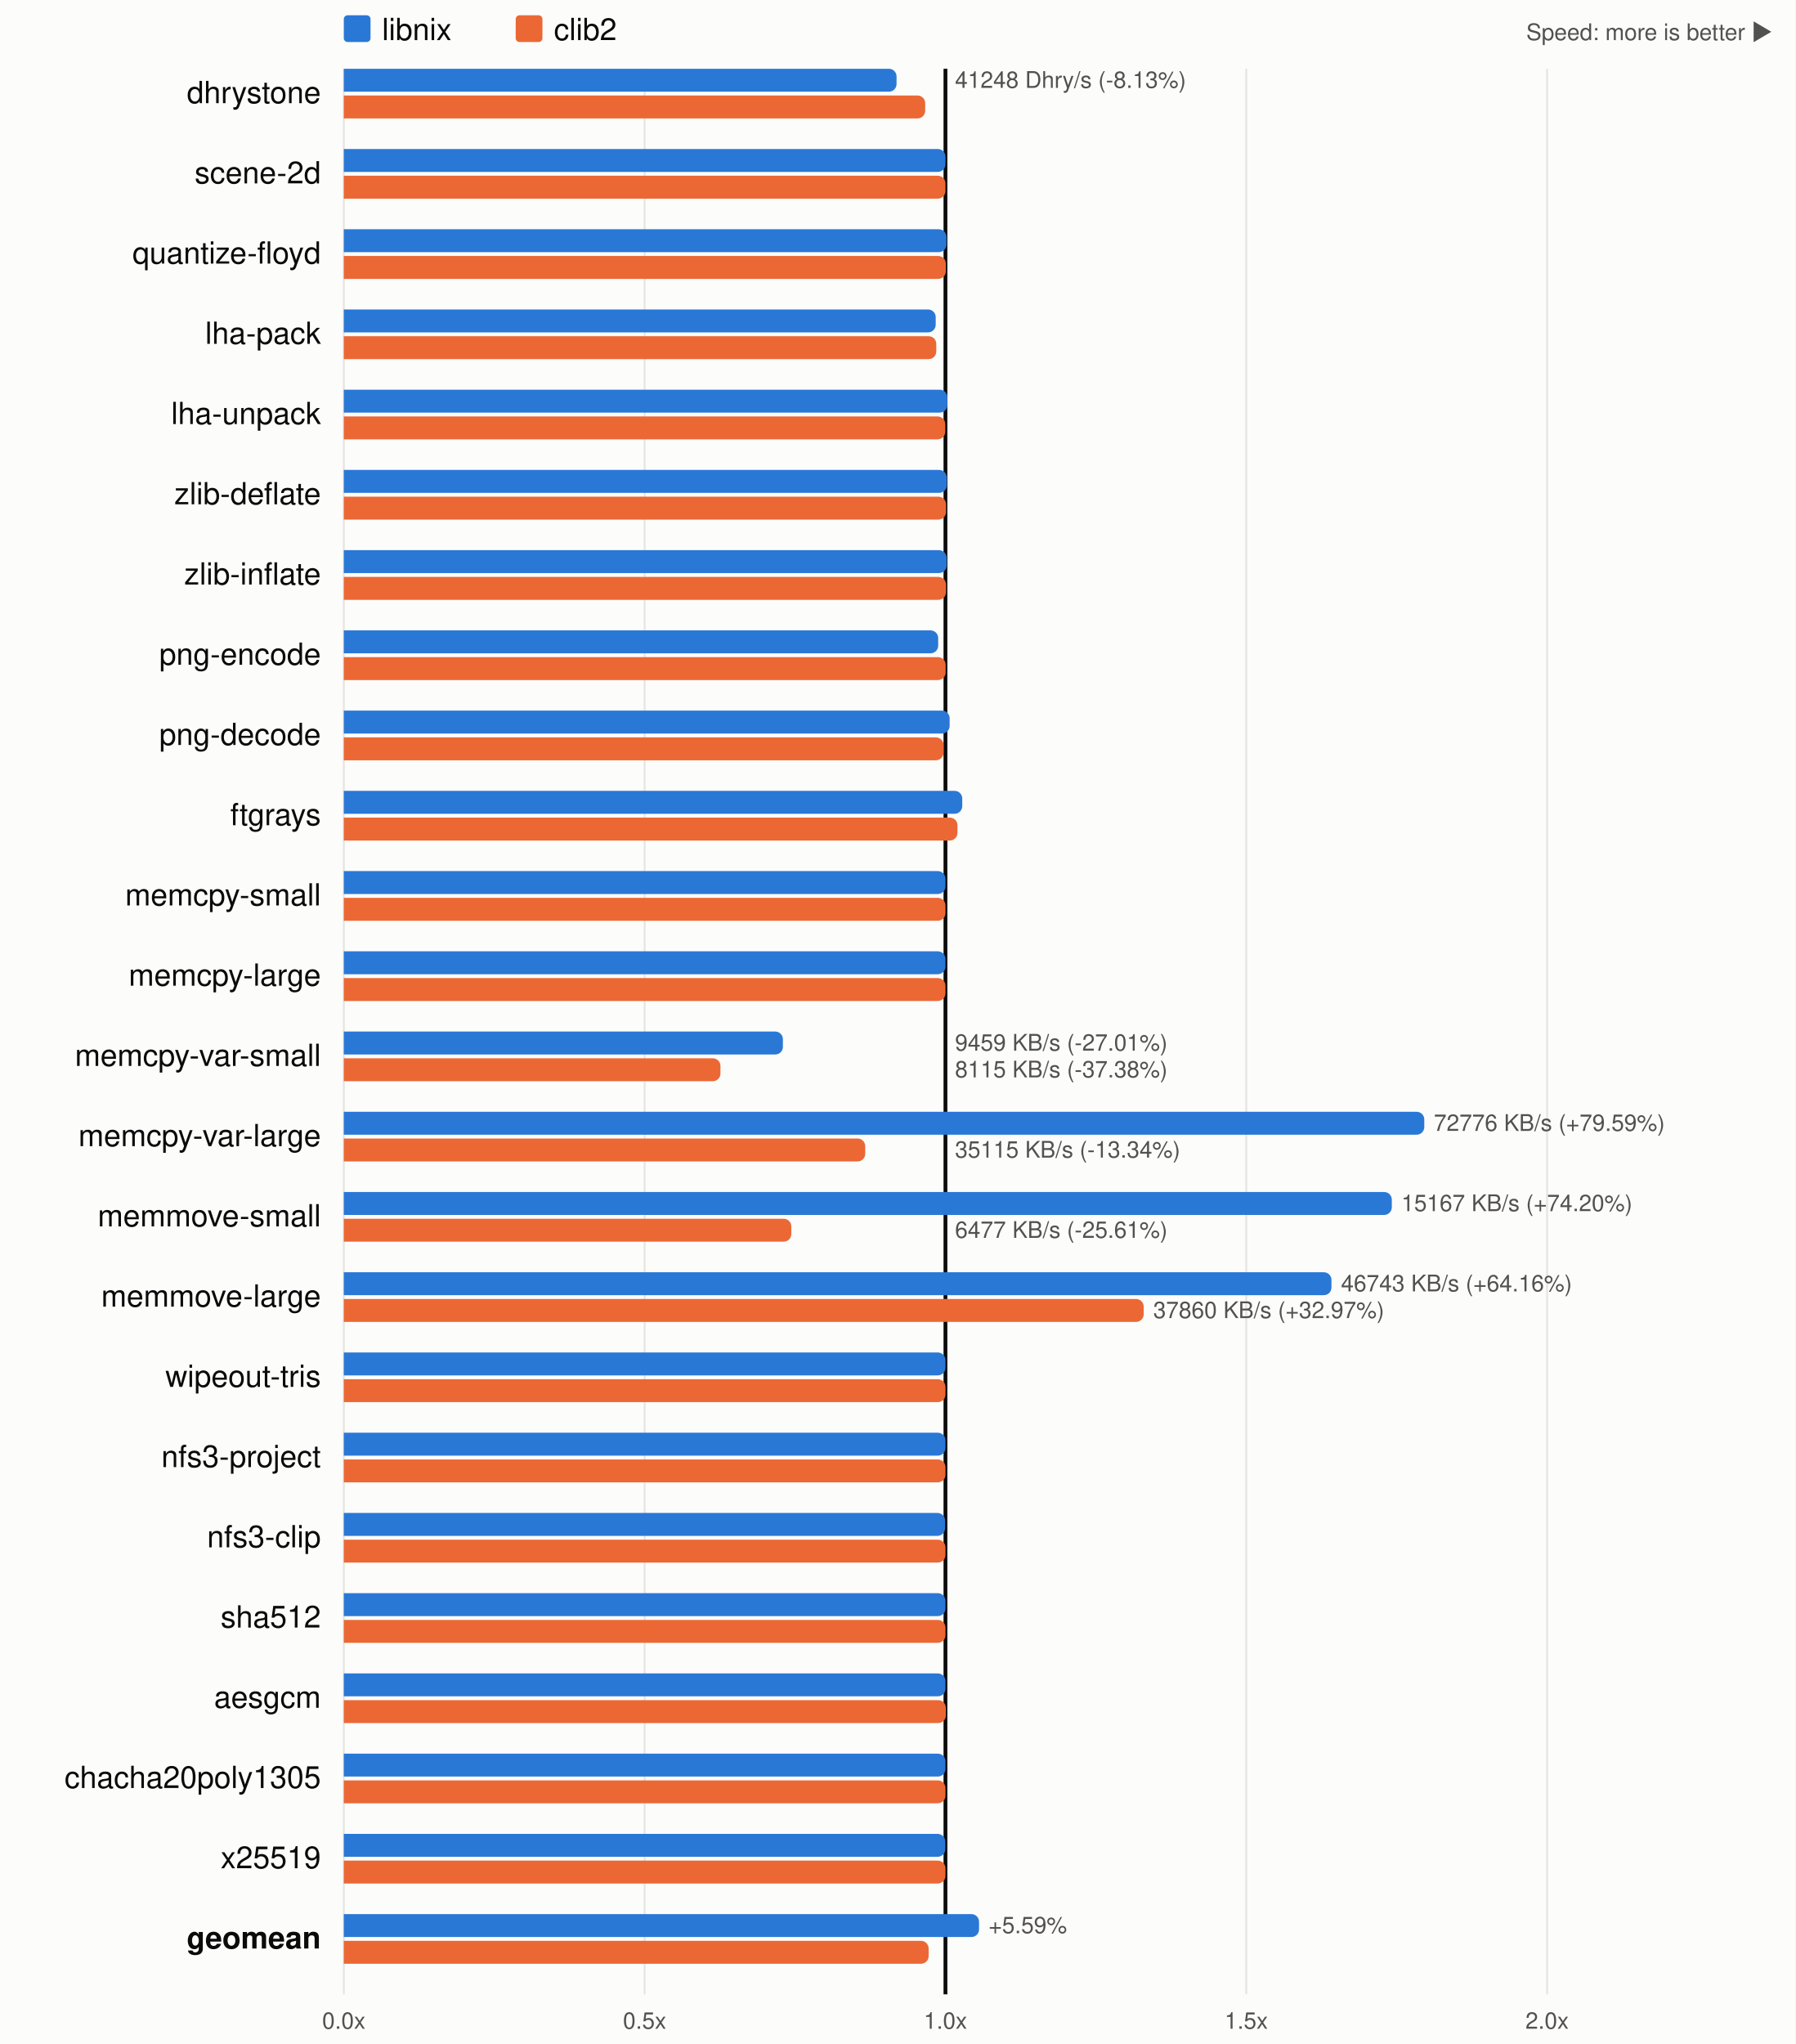
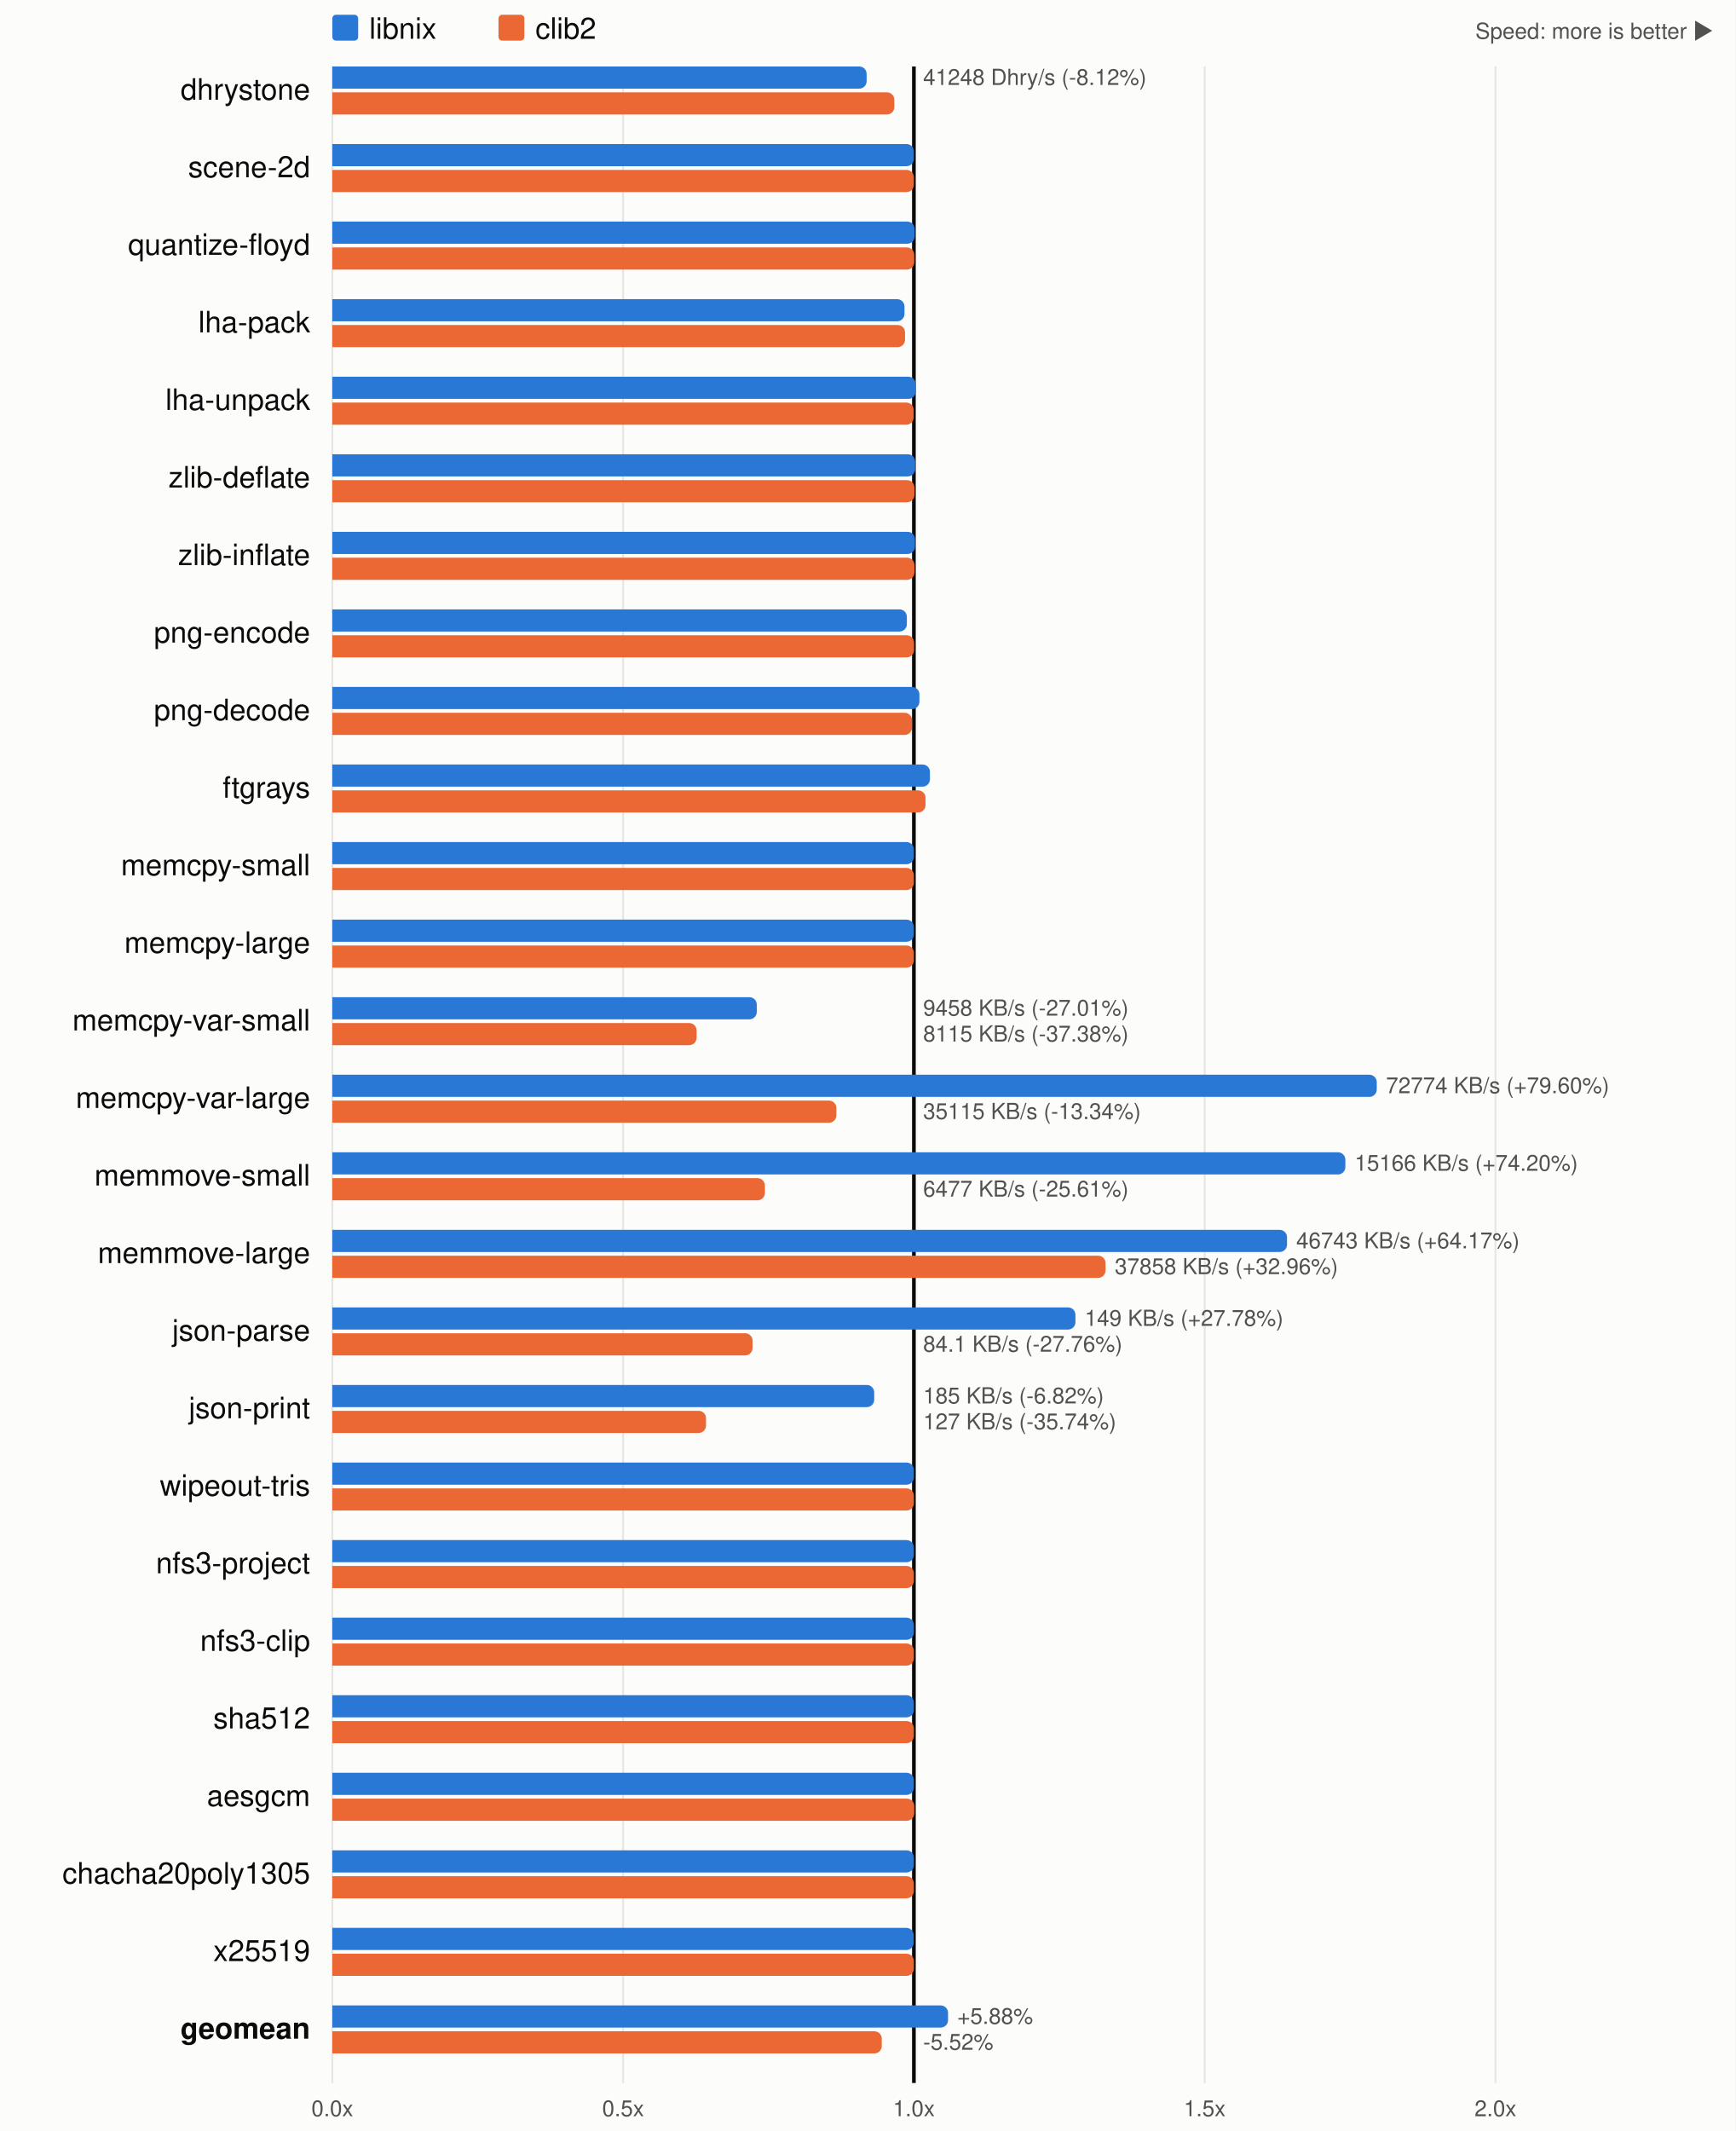
- <svg xmlns="http://www.w3.org/2000/svg" width="940" height="1070" viewBox="0 0 940 1070" role="img" aria-label="C runtimes on a 68040 under AmigaOS 3.2.3, speed relative to newlib">
+ <svg xmlns="http://www.w3.org/2000/svg" width="940" height="1154" viewBox="0 0 940 1154" role="img" aria-label="C runtimes on a 68040 under AmigaOS 3.2.3, speed relative to newlib">
  <style>.t{font-family:system-ui,-apple-system,'Segoe UI',Helvetica,Arial,sans-serif;font-size:12px;fill:#0b0b0b}.t.muted{fill:#52514e}.t.big{font-size:16px}.t.name{font-weight:600}.t.axis{fill:#52514e;font-size:12px}.grid{stroke:#e6e5e1;stroke-width:1}.ref{stroke:#0b0b0b;stroke-width:2}.bg{fill:#fcfcfb}.ring{stroke:#fcfcfb;stroke-width:2}.dot{fill:#0b0b0b}.s0{fill:#2a78d6}.k0{stroke:#2a78d6}.s1{fill:#eb6834}.k1{stroke:#eb6834}@media(prefers-color-scheme:dark){.t{fill:#ffffff}.t.muted{fill:#c3c2b7}.t.axis{fill:#c3c2b7}.grid{stroke:#333331}.ref{stroke:#ffffff}.bg{fill:#1a1a19}.ring{stroke:#1a1a19}.dot{fill:#ffffff}.s0{fill:#3987e5}.k0{stroke:#3987e5}.s1{fill:#d95926}.k1{stroke:#d95926}}</style>
-   <rect class="bg" width="940" height="1070" />
+   <rect class="bg" width="940" height="1154" />
  <text class="t muted" x="928" y="21" text-anchor="end">Speed: more is better ▶</text>
  <rect class="s0" x="180" y="8" width="14" height="14" rx="2" />
  <text class="t big" x="200" y="21">libnix</text>
  <rect class="s1" x="270" y="8" width="14" height="14" rx="2" />
  <text class="t big" x="290" y="21">clib2</text>
-   <line class="grid" x1="180.0" y1="36" x2="180.0" y2="1044" />
-   <text class="t axis" x="180.0" y="1062" text-anchor="middle">0.0x</text>
-   <line class="grid" x1="337.5" y1="36" x2="337.5" y2="1044" />
-   <text class="t axis" x="337.5" y="1062" text-anchor="middle">0.5x</text>
-   <line class="ref" x1="495.0" y1="36" x2="495.0" y2="1044" />
-   <text class="t axis" x="495.0" y="1062" text-anchor="middle">1.0x</text>
-   <line class="grid" x1="652.5" y1="36" x2="652.5" y2="1044" />
-   <text class="t axis" x="652.5" y="1062" text-anchor="middle">1.5x</text>
-   <line class="grid" x1="810.0" y1="36" x2="810.0" y2="1044" />
-   <text class="t axis" x="810.0" y="1062" text-anchor="middle">2.0x</text>
+   <line class="grid" x1="180.0" y1="36" x2="180.0" y2="1128" />
+   <text class="t axis" x="180.0" y="1146" text-anchor="middle">0.0x</text>
+   <line class="grid" x1="337.5" y1="36" x2="337.5" y2="1128" />
+   <text class="t axis" x="337.5" y="1146" text-anchor="middle">0.5x</text>
+   <line class="ref" x1="495.0" y1="36" x2="495.0" y2="1128" />
+   <text class="t axis" x="495.0" y="1146" text-anchor="middle">1.0x</text>
+   <line class="grid" x1="652.5" y1="36" x2="652.5" y2="1128" />
+   <text class="t axis" x="652.5" y="1146" text-anchor="middle">1.5x</text>
+   <line class="grid" x1="810.0" y1="36" x2="810.0" y2="1128" />
+   <text class="t axis" x="810.0" y="1146" text-anchor="middle">2.0x</text>
  <text class="t big" x="168" y="54.0" text-anchor="end">dhrystone</text>
  <path class="s0" d="M180,36 h285.4 a4,4 0 0 1 4,4 v4 a4,4 0 0 1 -4,4 h-285.4 z" />
-   <text class="t muted" x="500.0" y="46">41248 Dhry/s (-8.13%)</text>
+   <text class="t muted" x="500.0" y="46">41248 Dhry/s (-8.12%)</text>
  <path class="s1" d="M180,50 h300.4 a4,4 0 0 1 4,4 v4 a4,4 0 0 1 -4,4 h-300.4 z" />
  <text class="t big" x="168" y="96.0" text-anchor="end">scene-2d</text>
  <path class="s0" d="M180,78 h311.0 a4,4 0 0 1 4,4 v4 a4,4 0 0 1 -4,4 h-311.0 z" />
  <path class="s1" d="M180,92 h311.0 a4,4 0 0 1 4,4 v4 a4,4 0 0 1 -4,4 h-311.0 z" />
  <text class="t big" x="168" y="138.0" text-anchor="end">quantize-floyd</text>
-   <path class="s0" d="M180,120 h311.5 a4,4 0 0 1 4,4 v4 a4,4 0 0 1 -4,4 h-311.5 z" />
+   <path class="s0" d="M180,120 h311.4 a4,4 0 0 1 4,4 v4 a4,4 0 0 1 -4,4 h-311.4 z" />
  <path class="s1" d="M180,134 h311.2 a4,4 0 0 1 4,4 v4 a4,4 0 0 1 -4,4 h-311.2 z" />
  <text class="t big" x="168" y="180.0" text-anchor="end">lha-pack</text>
  <path class="s0" d="M180,162 h305.9 a4,4 0 0 1 4,4 v4 a4,4 0 0 1 -4,4 h-305.9 z" />
  <path class="s1" d="M180,176 h306.2 a4,4 0 0 1 4,4 v4 a4,4 0 0 1 -4,4 h-306.2 z" />
  <text class="t big" x="168" y="222.0" text-anchor="end">lha-unpack</text>
  <path class="s0" d="M180,204 h312.0 a4,4 0 0 1 4,4 v4 a4,4 0 0 1 -4,4 h-312.0 z" />
  <path class="s1" d="M180,218 h310.9 a4,4 0 0 1 4,4 v4 a4,4 0 0 1 -4,4 h-310.9 z" />
  <text class="t big" x="168" y="264.0" text-anchor="end">zlib-deflate</text>
  <path class="s0" d="M180,246 h311.7 a4,4 0 0 1 4,4 v4 a4,4 0 0 1 -4,4 h-311.7 z" />
  <path class="s1" d="M180,260 h311.3 a4,4 0 0 1 4,4 v4 a4,4 0 0 1 -4,4 h-311.3 z" />
  <text class="t big" x="168" y="306.0" text-anchor="end">zlib-inflate</text>
  <path class="s0" d="M180,288 h311.6 a4,4 0 0 1 4,4 v4 a4,4 0 0 1 -4,4 h-311.6 z" />
  <path class="s1" d="M180,302 h311.3 a4,4 0 0 1 4,4 v4 a4,4 0 0 1 -4,4 h-311.3 z" />
  <text class="t big" x="168" y="348.0" text-anchor="end">png-encode</text>
  <path class="s0" d="M180,330 h307.2 a4,4 0 0 1 4,4 v4 a4,4 0 0 1 -4,4 h-307.2 z" />
  <path class="s1" d="M180,344 h311.1 a4,4 0 0 1 4,4 v4 a4,4 0 0 1 -4,4 h-311.1 z" />
  <text class="t big" x="168" y="390.0" text-anchor="end">png-decode</text>
-   <path class="s0" d="M180,372 h313.2 a4,4 0 0 1 4,4 v4 a4,4 0 0 1 -4,4 h-313.2 z" />
+   <path class="s0" d="M180,372 h314.0 a4,4 0 0 1 4,4 v4 a4,4 0 0 1 -4,4 h-314.0 z" />
  <path class="s1" d="M180,386 h310.0 a4,4 0 0 1 4,4 v4 a4,4 0 0 1 -4,4 h-310.0 z" />
  <text class="t big" x="168" y="432.0" text-anchor="end">ftgrays</text>
-   <path class="s0" d="M180,414 h319.8 a4,4 0 0 1 4,4 v4 a4,4 0 0 1 -4,4 h-319.8 z" />
+   <path class="s0" d="M180,414 h319.7 a4,4 0 0 1 4,4 v4 a4,4 0 0 1 -4,4 h-319.7 z" />
  <path class="s1" d="M180,428 h317.3 a4,4 0 0 1 4,4 v4 a4,4 0 0 1 -4,4 h-317.3 z" />
  <text class="t big" x="168" y="474.0" text-anchor="end">memcpy-small</text>
  <path class="s0" d="M180,456 h311.0 a4,4 0 0 1 4,4 v4 a4,4 0 0 1 -4,4 h-311.0 z" />
  <path class="s1" d="M180,470 h311.0 a4,4 0 0 1 4,4 v4 a4,4 0 0 1 -4,4 h-311.0 z" />
  <text class="t big" x="168" y="516.0" text-anchor="end">memcpy-large</text>
  <path class="s0" d="M180,498 h311.0 a4,4 0 0 1 4,4 v4 a4,4 0 0 1 -4,4 h-311.0 z" />
  <path class="s1" d="M180,512 h311.0 a4,4 0 0 1 4,4 v4 a4,4 0 0 1 -4,4 h-311.0 z" />
  <text class="t big" x="168" y="558.0" text-anchor="end">memcpy-var-small</text>
  <path class="s0" d="M180,540 h225.9 a4,4 0 0 1 4,4 v4 a4,4 0 0 1 -4,4 h-225.9 z" />
-   <text class="t muted" x="500.0" y="550">9459 KB/s (-27.01%)</text>
-   <path class="s1" d="M180,554 h193.2 a4,4 0 0 1 4,4 v4 a4,4 0 0 1 -4,4 h-193.2 z" />
+   <text class="t muted" x="500.0" y="550">9458 KB/s (-27.01%)</text>
+   <path class="s1" d="M180,554 h193.3 a4,4 0 0 1 4,4 v4 a4,4 0 0 1 -4,4 h-193.3 z" />
  <text class="t muted" x="500.0" y="564">8115 KB/s (-37.38%)</text>
  <text class="t big" x="168" y="600.0" text-anchor="end">memcpy-var-large</text>
  <path class="s0" d="M180,582 h561.7 a4,4 0 0 1 4,4 v4 a4,4 0 0 1 -4,4 h-561.7 z" />
-   <text class="t muted" x="750.7" y="592">72776 KB/s (+79.59%)</text>
+   <text class="t muted" x="750.7" y="592">72774 KB/s (+79.60%)</text>
  <path class="s1" d="M180,596 h269.0 a4,4 0 0 1 4,4 v4 a4,4 0 0 1 -4,4 h-269.0 z" />
  <text class="t muted" x="500.0" y="606">35115 KB/s (-13.34%)</text>
  <text class="t big" x="168" y="642.0" text-anchor="end">memmove-small</text>
  <path class="s0" d="M180,624 h544.7 a4,4 0 0 1 4,4 v4 a4,4 0 0 1 -4,4 h-544.7 z" />
-   <text class="t muted" x="733.7" y="634">15167 KB/s (+74.20%)</text>
+   <text class="t muted" x="733.7" y="634">15166 KB/s (+74.20%)</text>
  <path class="s1" d="M180,638 h230.3 a4,4 0 0 1 4,4 v4 a4,4 0 0 1 -4,4 h-230.3 z" />
  <text class="t muted" x="500.0" y="648">6477 KB/s (-25.61%)</text>
  <text class="t big" x="168" y="684.0" text-anchor="end">memmove-large</text>
  <path class="s0" d="M180,666 h513.1 a4,4 0 0 1 4,4 v4 a4,4 0 0 1 -4,4 h-513.1 z" />
-   <text class="t muted" x="702.1" y="676">46743 KB/s (+64.16%)</text>
+   <text class="t muted" x="702.1" y="676">46743 KB/s (+64.17%)</text>
  <path class="s1" d="M180,680 h414.8 a4,4 0 0 1 4,4 v4 a4,4 0 0 1 -4,4 h-414.8 z" />
-   <text class="t muted" x="603.8" y="690">37860 KB/s (+32.97%)</text>
-   <text class="t big" x="168" y="726.0" text-anchor="end">wipeout-tris</text>
-   <path class="s0" d="M180,708 h311.0 a4,4 0 0 1 4,4 v4 a4,4 0 0 1 -4,4 h-311.0 z" />
-   <path class="s1" d="M180,722 h311.0 a4,4 0 0 1 4,4 v4 a4,4 0 0 1 -4,4 h-311.0 z" />
-   <text class="t big" x="168" y="768.0" text-anchor="end">nfs3-project</text>
-   <path class="s0" d="M180,750 h311.0 a4,4 0 0 1 4,4 v4 a4,4 0 0 1 -4,4 h-311.0 z" />
-   <path class="s1" d="M180,764 h311.0 a4,4 0 0 1 4,4 v4 a4,4 0 0 1 -4,4 h-311.0 z" />
-   <text class="t big" x="168" y="810.0" text-anchor="end">nfs3-clip</text>
-   <path class="s0" d="M180,792 h310.8 a4,4 0 0 1 4,4 v4 a4,4 0 0 1 -4,4 h-310.8 z" />
+   <text class="t muted" x="603.8" y="690">37858 KB/s (+32.96%)</text>
+   <text class="t big" x="168" y="726.0" text-anchor="end">json-parse</text>
+   <path class="s0" d="M180,708 h398.5 a4,4 0 0 1 4,4 v4 a4,4 0 0 1 -4,4 h-398.5 z" />
+   <text class="t muted" x="587.5" y="718">149 KB/s (+27.78%)</text>
+   <path class="s1" d="M180,722 h223.6 a4,4 0 0 1 4,4 v4 a4,4 0 0 1 -4,4 h-223.6 z" />
+   <text class="t muted" x="500.0" y="732">84.1 KB/s (-27.76%)</text>
+   <text class="t big" x="168" y="768.0" text-anchor="end">json-print</text>
+   <path class="s0" d="M180,750 h289.5 a4,4 0 0 1 4,4 v4 a4,4 0 0 1 -4,4 h-289.5 z" />
+   <text class="t muted" x="500.0" y="760">185 KB/s (-6.82%)</text>
+   <path class="s1" d="M180,764 h198.4 a4,4 0 0 1 4,4 v4 a4,4 0 0 1 -4,4 h-198.4 z" />
+   <text class="t muted" x="500.0" y="774">127 KB/s (-35.74%)</text>
+   <text class="t big" x="168" y="810.0" text-anchor="end">wipeout-tris</text>
+   <path class="s0" d="M180,792 h311.0 a4,4 0 0 1 4,4 v4 a4,4 0 0 1 -4,4 h-311.0 z" />
  <path class="s1" d="M180,806 h311.0 a4,4 0 0 1 4,4 v4 a4,4 0 0 1 -4,4 h-311.0 z" />
-   <text class="t big" x="168" y="852.0" text-anchor="end">sha512</text>
+   <text class="t big" x="168" y="852.0" text-anchor="end">nfs3-project</text>
  <path class="s0" d="M180,834 h311.0 a4,4 0 0 1 4,4 v4 a4,4 0 0 1 -4,4 h-311.0 z" />
  <path class="s1" d="M180,848 h311.0 a4,4 0 0 1 4,4 v4 a4,4 0 0 1 -4,4 h-311.0 z" />
-   <text class="t big" x="168" y="894.0" text-anchor="end">aesgcm</text>
+   <text class="t big" x="168" y="894.0" text-anchor="end">nfs3-clip</text>
  <path class="s0" d="M180,876 h311.0 a4,4 0 0 1 4,4 v4 a4,4 0 0 1 -4,4 h-311.0 z" />
-   <path class="s1" d="M180,890 h311.2 a4,4 0 0 1 4,4 v4 a4,4 0 0 1 -4,4 h-311.2 z" />
-   <text class="t big" x="168" y="936.0" text-anchor="end">chacha20poly1305</text>
+   <path class="s1" d="M180,890 h311.0 a4,4 0 0 1 4,4 v4 a4,4 0 0 1 -4,4 h-311.0 z" />
+   <text class="t big" x="168" y="936.0" text-anchor="end">sha512</text>
  <path class="s0" d="M180,918 h311.0 a4,4 0 0 1 4,4 v4 a4,4 0 0 1 -4,4 h-311.0 z" />
  <path class="s1" d="M180,932 h311.0 a4,4 0 0 1 4,4 v4 a4,4 0 0 1 -4,4 h-311.0 z" />
-   <text class="t big" x="168" y="978.0" text-anchor="end">x25519</text>
-   <path class="s0" d="M180,960 h310.9 a4,4 0 0 1 4,4 v4 a4,4 0 0 1 -4,4 h-310.9 z" />
-   <path class="s1" d="M180,974 h311.0 a4,4 0 0 1 4,4 v4 a4,4 0 0 1 -4,4 h-311.0 z" />
-   <text class="t big name" x="168" y="1020.0" text-anchor="end">geomean</text>
-   <path class="s0" d="M180,1002 h328.6 a4,4 0 0 1 4,4 v4 a4,4 0 0 1 -4,4 h-328.6 z" />
-   <text class="t muted" x="517.6" y="1012">+5.59%</text>
-   <path class="s1" d="M180,1016 h302.2 a4,4 0 0 1 4,4 v4 a4,4 0 0 1 -4,4 h-302.2 z" />
+   <text class="t big" x="168" y="978.0" text-anchor="end">aesgcm</text>
+   <path class="s0" d="M180,960 h311.0 a4,4 0 0 1 4,4 v4 a4,4 0 0 1 -4,4 h-311.0 z" />
+   <path class="s1" d="M180,974 h311.2 a4,4 0 0 1 4,4 v4 a4,4 0 0 1 -4,4 h-311.2 z" />
+   <text class="t big" x="168" y="1020.0" text-anchor="end">chacha20poly1305</text>
+   <path class="s0" d="M180,1002 h311.0 a4,4 0 0 1 4,4 v4 a4,4 0 0 1 -4,4 h-311.0 z" />
+   <path class="s1" d="M180,1016 h311.0 a4,4 0 0 1 4,4 v4 a4,4 0 0 1 -4,4 h-311.0 z" />
+   <text class="t big" x="168" y="1062.0" text-anchor="end">x25519</text>
+   <path class="s0" d="M180,1044 h310.9 a4,4 0 0 1 4,4 v4 a4,4 0 0 1 -4,4 h-310.9 z" />
+   <path class="s1" d="M180,1058 h311.0 a4,4 0 0 1 4,4 v4 a4,4 0 0 1 -4,4 h-311.0 z" />
+   <text class="t big name" x="168" y="1104.0" text-anchor="end">geomean</text>
+   <path class="s0" d="M180,1086 h329.5 a4,4 0 0 1 4,4 v4 a4,4 0 0 1 -4,4 h-329.5 z" />
+   <text class="t muted" x="518.5" y="1096">+5.88%</text>
+   <path class="s1" d="M180,1100 h293.6 a4,4 0 0 1 4,4 v4 a4,4 0 0 1 -4,4 h-293.6 z" />
+   <text class="t muted" x="500.0" y="1110">-5.52%</text>
</svg>
